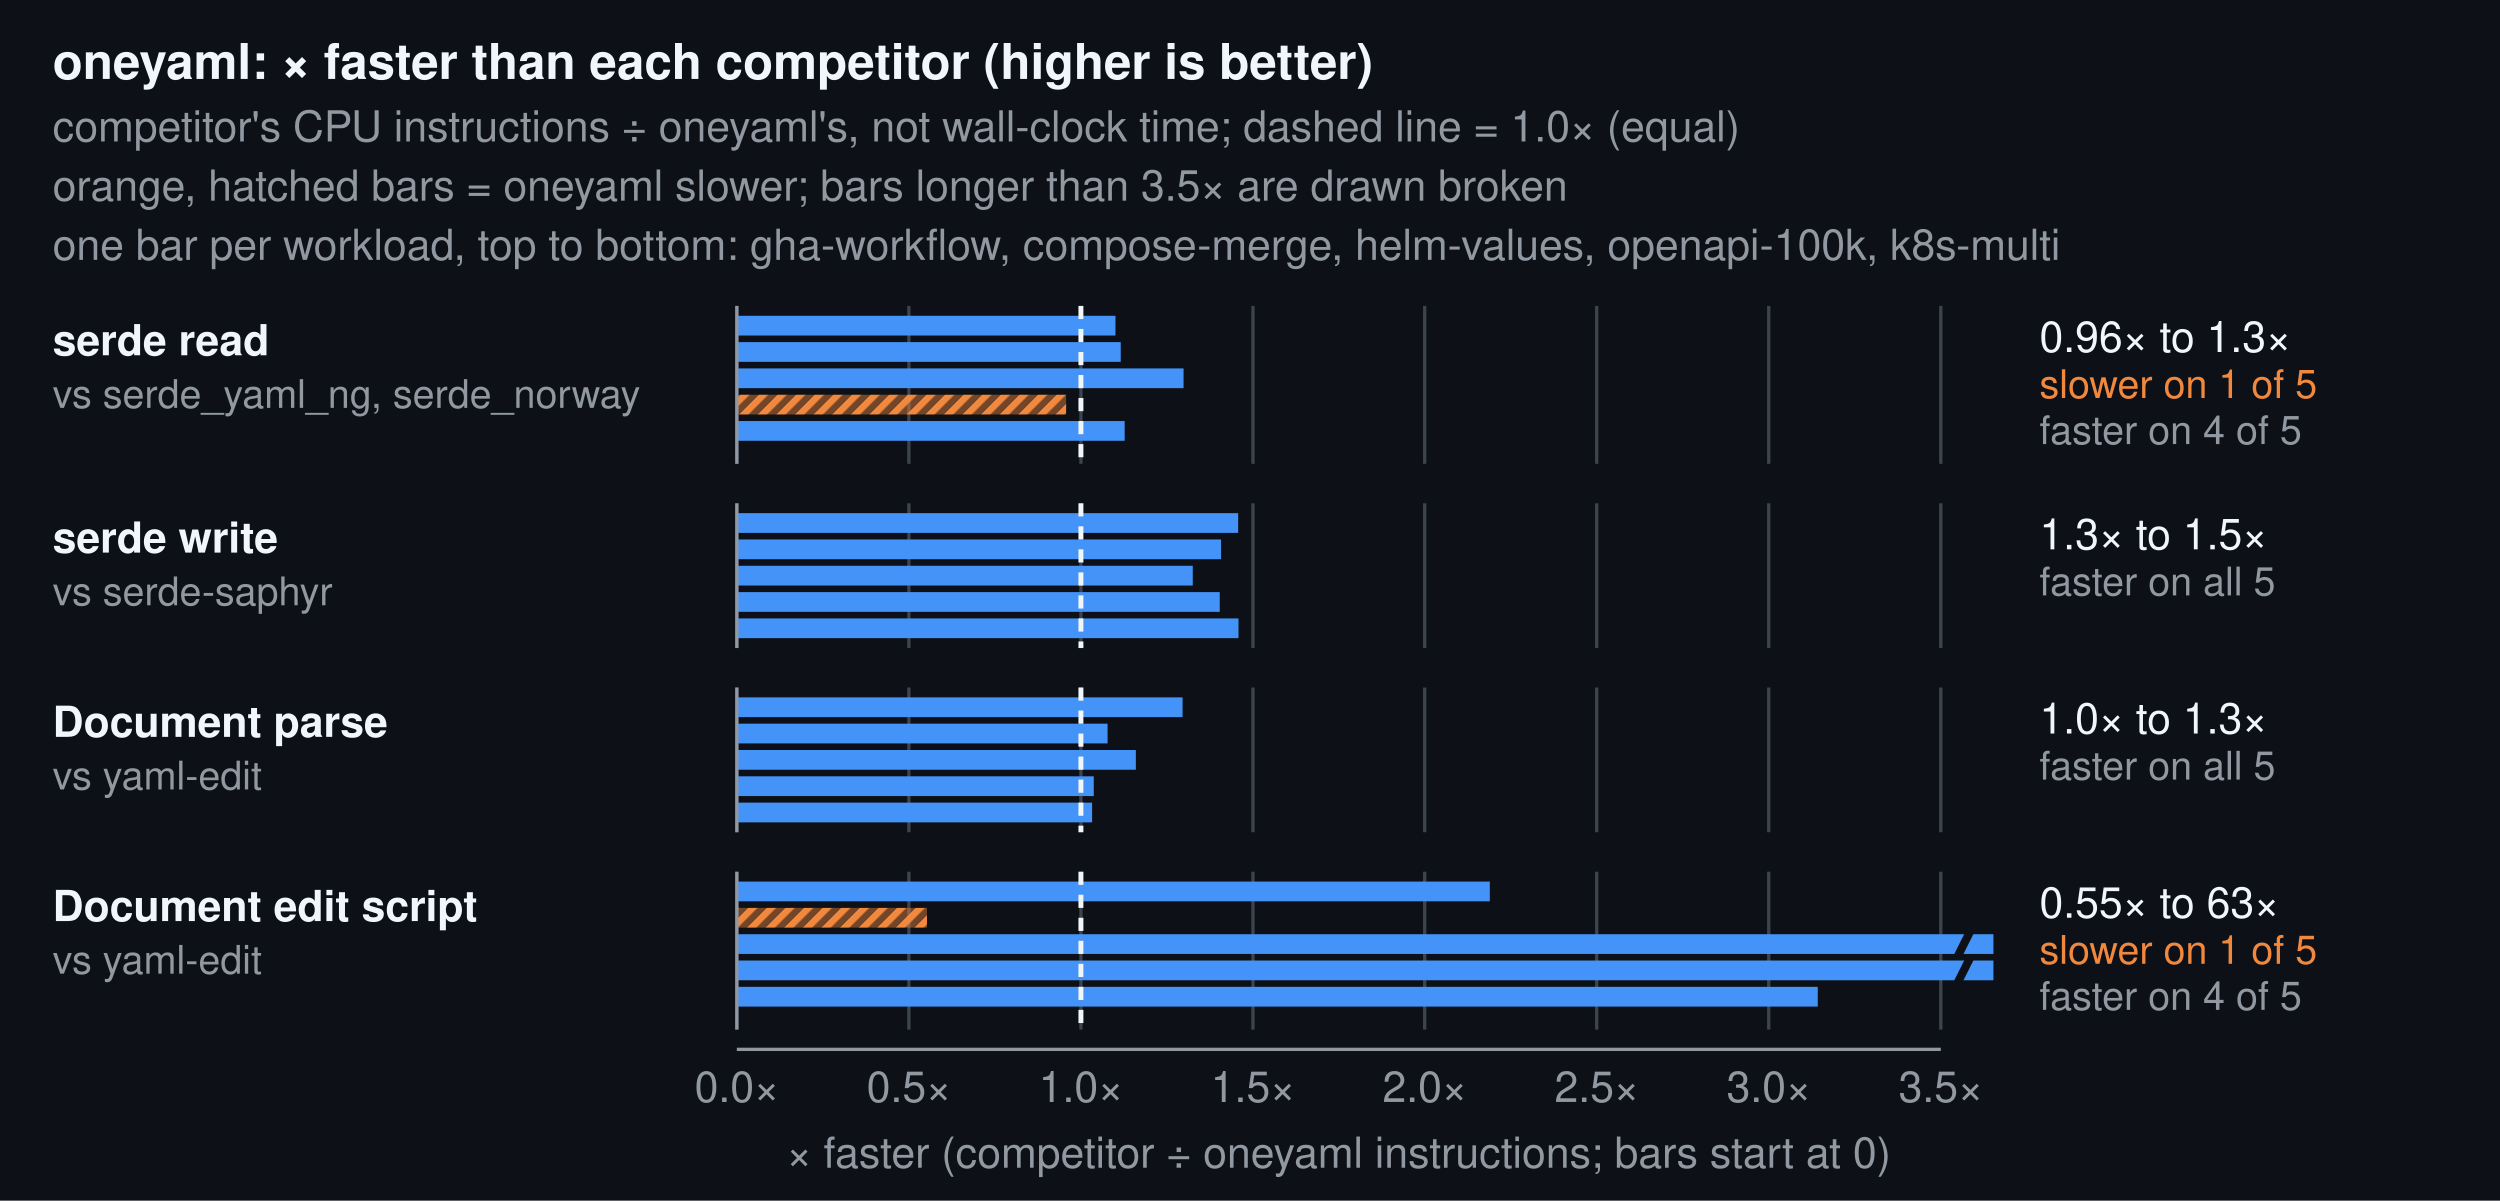
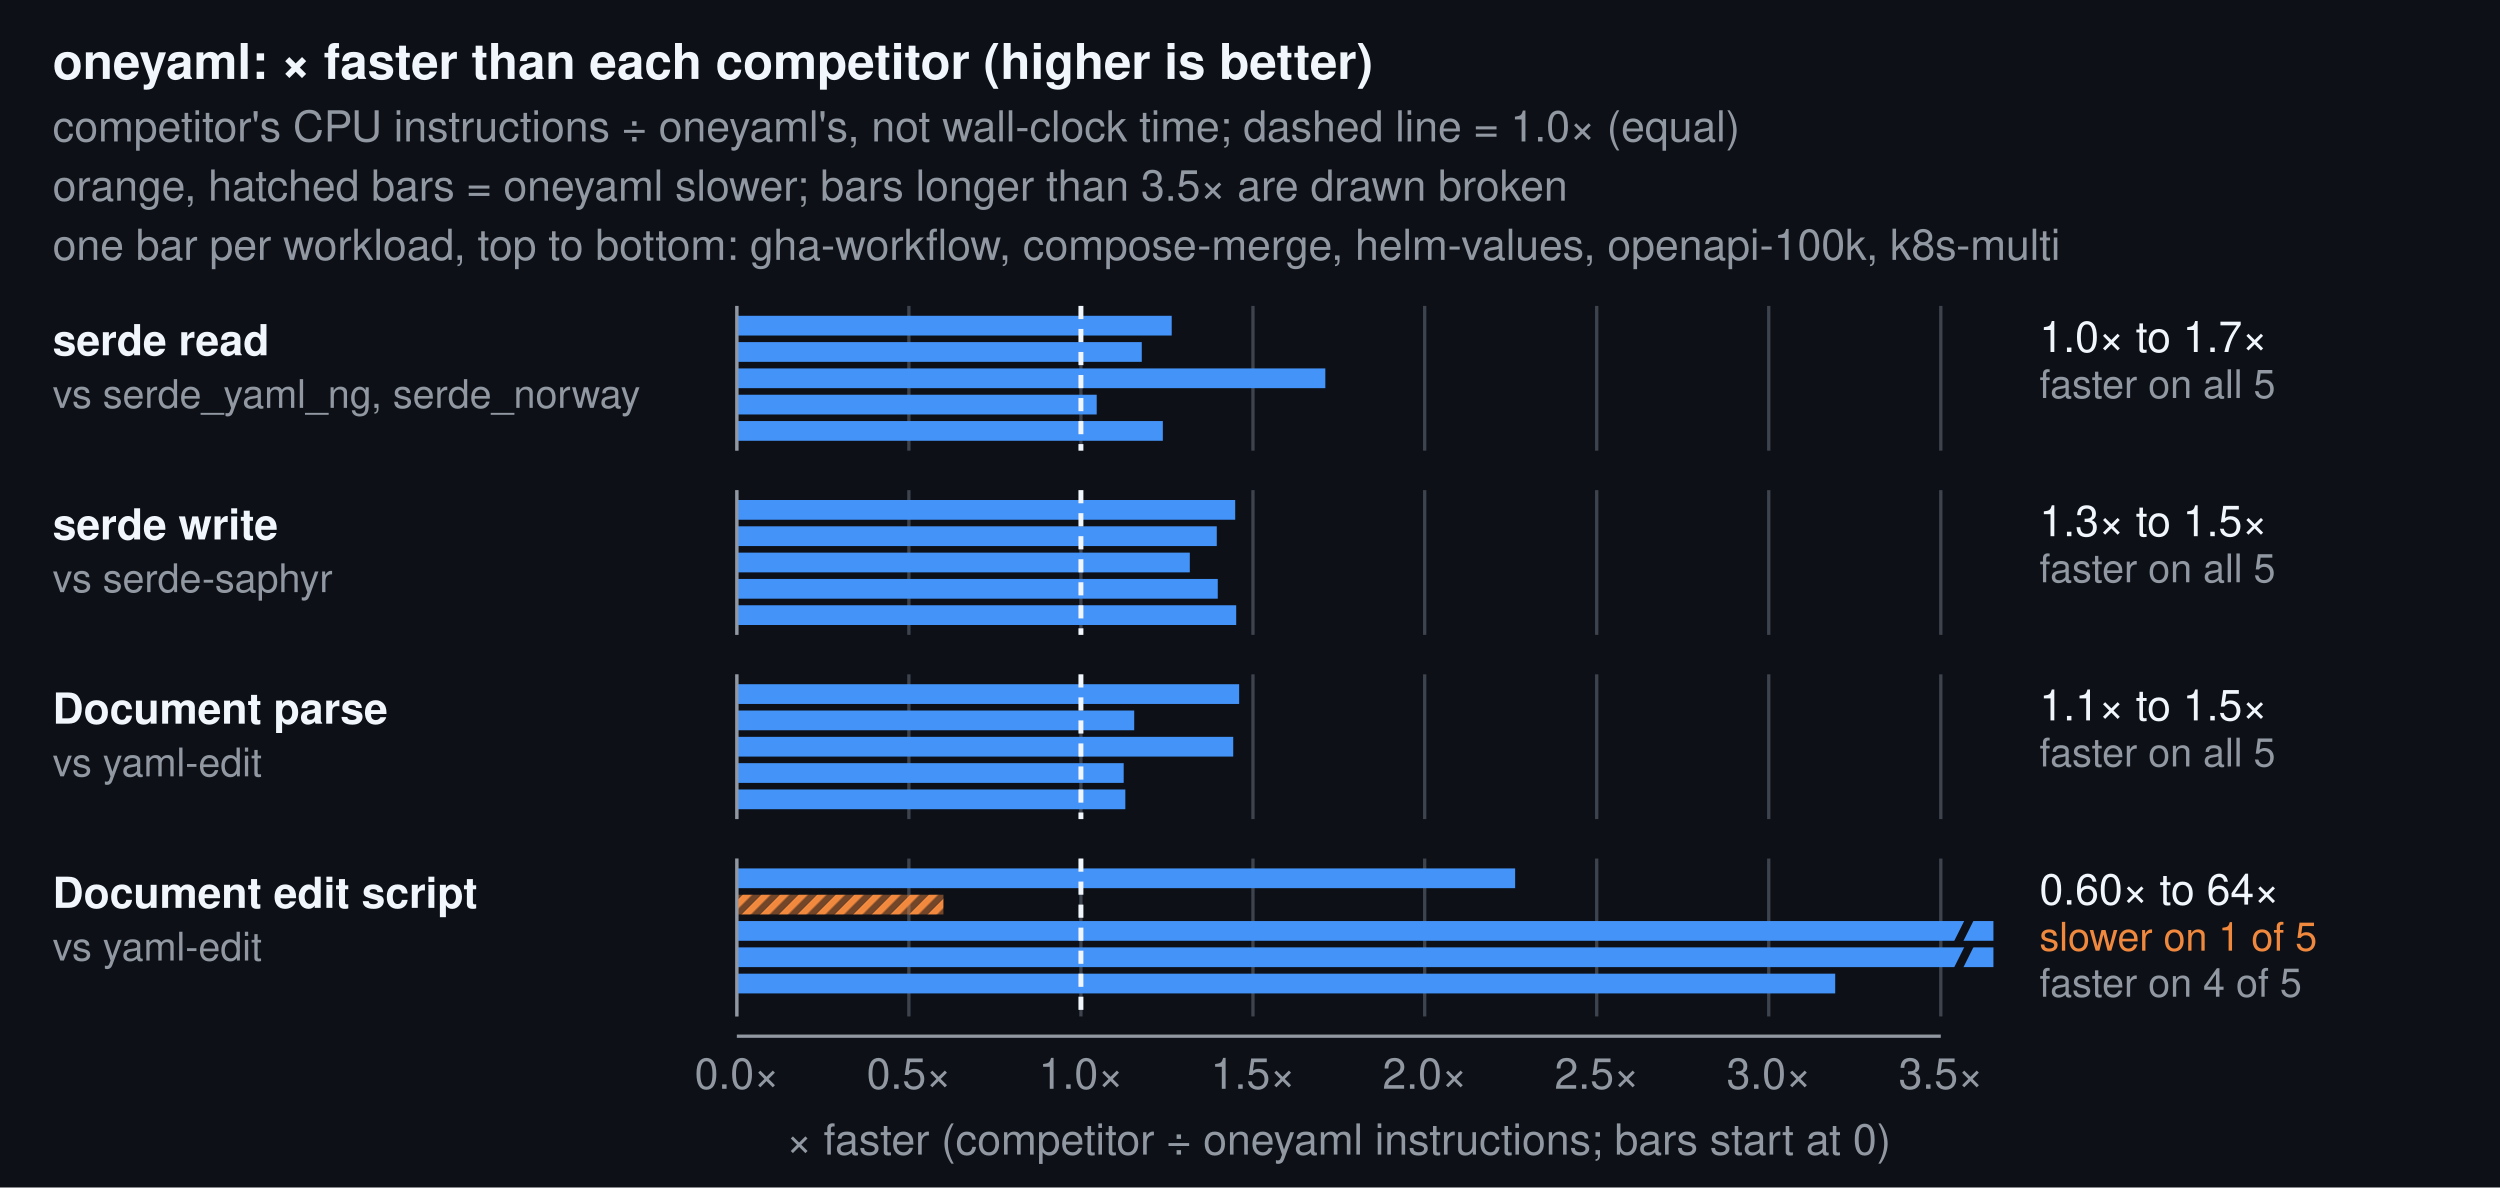
- <svg xmlns="http://www.w3.org/2000/svg" width="760" height="365" viewBox="0 0 760 365" role="img" aria-labelledby="title desc" font-family="system-ui, -apple-system, 'Segoe UI', Helvetica, Arial, sans-serif" font-size="13">
+ <svg xmlns="http://www.w3.org/2000/svg" width="760" height="361" viewBox="0 0 760 361" role="img" aria-labelledby="title desc" font-family="system-ui, -apple-system, 'Segoe UI', Helvetica, Arial, sans-serif" font-size="13">
  <defs>
    <pattern id="slower" width="4" height="4" patternUnits="userSpaceOnUse" patternTransform="rotate(45)">
      <rect width="4" height="4" fill="#f0883e" fill-opacity="0.45" />
      <rect width="2" height="4" fill="#f0883e" />
    </pattern>
  </defs>
  <rect width="100%" height="100%" fill="#0d1117" />
  <text x="16" y="24" fill="#f0f6fc" font-size="15" font-weight="600">oneyaml: × faster than each competitor (higher is better)</text>
  <text x="16" y="43" fill="#9198a1">competitor's CPU instructions ÷ oneyaml's, not wall-clock time; dashed line = 1.0× (equal)</text>
  <text x="16" y="61" fill="#9198a1">orange, hatched bars = oneyaml slower; bars longer than 3.5× are drawn broken</text>
  <text x="16" y="79" fill="#9198a1">one bar per workload, top to bottom: gha-workflow, compose-merge, helm-values, openapi-100k, k8s-multi</text>
  <text x="16" y="108.0" fill="#f0f6fc" font-weight="600">serde read</text>
  <text x="16" y="124.0" fill="#9198a1" font-size="12">vs serde_yaml_ng, serde_norway</text>
-   <line x1="224.0" y1="93.0" x2="224.0" y2="141.0" stroke="#3d444d" stroke-width="1" />
-   <line x1="276.3" y1="93.0" x2="276.3" y2="141.0" stroke="#3d444d" stroke-width="1" />
-   <line x1="328.6" y1="93.0" x2="328.6" y2="141.0" stroke="#3d444d" stroke-width="1" />
-   <line x1="380.9" y1="93.0" x2="380.9" y2="141.0" stroke="#3d444d" stroke-width="1" />
-   <line x1="433.1" y1="93.0" x2="433.1" y2="141.0" stroke="#3d444d" stroke-width="1" />
-   <line x1="485.4" y1="93.0" x2="485.4" y2="141.0" stroke="#3d444d" stroke-width="1" />
-   <line x1="537.7" y1="93.0" x2="537.7" y2="141.0" stroke="#3d444d" stroke-width="1" />
-   <line x1="590.0" y1="93.0" x2="590.0" y2="141.0" stroke="#3d444d" stroke-width="1" />
-   <rect x="224.0" y="96.0" width="115.1" height="6.0" fill="#4493f8" />
-   <rect x="224.0" y="104.0" width="116.7" height="6.0" fill="#4493f8" />
-   <rect x="224.0" y="112.0" width="135.8" height="6.0" fill="#4493f8" />
-   <rect x="224.0" y="120.0" width="100.1" height="6.0" fill="url(#slower)" />
-   <rect x="224.0" y="128.0" width="117.9" height="6.0" fill="#4493f8" />
-   <line x1="328.6" y1="93.0" x2="328.6" y2="141.0" stroke="#f0f6fc" stroke-width="1.5" stroke-dasharray="4 3" />
-   <line x1="224.0" y1="93.0" x2="224.0" y2="141.0" stroke="#9198a1" stroke-width="1" />
-   <text x="620.0" y="107.0" fill="#f0f6fc" font-size="13">0.96× to 1.3×</text>
-   <text x="620.0" y="121.0" fill="#f0883e" font-size="12">slower on 1 of 5</text>
-   <text x="620.0" y="135.0" fill="#9198a1" font-size="12">faster on 4 of 5</text>
-   <text x="16" y="168.0" fill="#f0f6fc" font-weight="600">serde write</text>
-   <text x="16" y="184.0" fill="#9198a1" font-size="12">vs serde-saphyr</text>
-   <line x1="224.0" y1="153.0" x2="224.0" y2="197.0" stroke="#3d444d" stroke-width="1" />
-   <line x1="276.3" y1="153.0" x2="276.3" y2="197.0" stroke="#3d444d" stroke-width="1" />
-   <line x1="328.6" y1="153.0" x2="328.6" y2="197.0" stroke="#3d444d" stroke-width="1" />
-   <line x1="380.9" y1="153.0" x2="380.9" y2="197.0" stroke="#3d444d" stroke-width="1" />
-   <line x1="433.1" y1="153.0" x2="433.1" y2="197.0" stroke="#3d444d" stroke-width="1" />
-   <line x1="485.4" y1="153.0" x2="485.4" y2="197.0" stroke="#3d444d" stroke-width="1" />
-   <line x1="537.7" y1="153.0" x2="537.7" y2="197.0" stroke="#3d444d" stroke-width="1" />
-   <line x1="590.0" y1="153.0" x2="590.0" y2="197.0" stroke="#3d444d" stroke-width="1" />
-   <rect x="224.0" y="156.0" width="152.4" height="6.0" fill="#4493f8" />
-   <rect x="224.0" y="164.0" width="147.2" height="6.0" fill="#4493f8" />
-   <rect x="224.0" y="172.0" width="138.6" height="6.0" fill="#4493f8" />
-   <rect x="224.0" y="180.0" width="146.8" height="6.0" fill="#4493f8" />
-   <rect x="224.0" y="188.0" width="152.5" height="6.0" fill="#4493f8" />
-   <line x1="328.6" y1="153.0" x2="328.6" y2="197.0" stroke="#f0f6fc" stroke-width="1.5" stroke-dasharray="4 3" />
-   <line x1="224.0" y1="153.0" x2="224.0" y2="197.0" stroke="#9198a1" stroke-width="1" />
-   <text x="620.0" y="167.0" fill="#f0f6fc" font-size="13">1.3× to 1.5×</text>
-   <text x="620.0" y="181.0" fill="#9198a1" font-size="12">faster on all 5</text>
-   <text x="16" y="224.0" fill="#f0f6fc" font-weight="600">Document parse</text>
-   <text x="16" y="240.0" fill="#9198a1" font-size="12">vs yaml-edit</text>
-   <line x1="224.0" y1="209.0" x2="224.0" y2="253.0" stroke="#3d444d" stroke-width="1" />
-   <line x1="276.3" y1="209.0" x2="276.3" y2="253.0" stroke="#3d444d" stroke-width="1" />
-   <line x1="328.6" y1="209.0" x2="328.6" y2="253.0" stroke="#3d444d" stroke-width="1" />
-   <line x1="380.9" y1="209.0" x2="380.9" y2="253.0" stroke="#3d444d" stroke-width="1" />
-   <line x1="433.1" y1="209.0" x2="433.1" y2="253.0" stroke="#3d444d" stroke-width="1" />
-   <line x1="485.4" y1="209.0" x2="485.4" y2="253.0" stroke="#3d444d" stroke-width="1" />
-   <line x1="537.7" y1="209.0" x2="537.7" y2="253.0" stroke="#3d444d" stroke-width="1" />
-   <line x1="590.0" y1="209.0" x2="590.0" y2="253.0" stroke="#3d444d" stroke-width="1" />
-   <rect x="224.0" y="212.0" width="135.5" height="6.0" fill="#4493f8" />
-   <rect x="224.0" y="220.0" width="112.7" height="6.0" fill="#4493f8" />
-   <rect x="224.0" y="228.0" width="121.3" height="6.0" fill="#4493f8" />
-   <rect x="224.0" y="236.0" width="108.5" height="6.0" fill="#4493f8" />
-   <rect x="224.0" y="244.0" width="108.0" height="6.0" fill="#4493f8" />
-   <line x1="328.6" y1="209.0" x2="328.6" y2="253.0" stroke="#f0f6fc" stroke-width="1.5" stroke-dasharray="4 3" />
-   <line x1="224.0" y1="209.0" x2="224.0" y2="253.0" stroke="#9198a1" stroke-width="1" />
-   <text x="620.0" y="223.0" fill="#f0f6fc" font-size="13">1.0× to 1.3×</text>
-   <text x="620.0" y="237.0" fill="#9198a1" font-size="12">faster on all 5</text>
-   <text x="16" y="280.0" fill="#f0f6fc" font-weight="600">Document edit script</text>
-   <text x="16" y="296.0" fill="#9198a1" font-size="12">vs yaml-edit</text>
-   <line x1="224.0" y1="265.0" x2="224.0" y2="313.0" stroke="#3d444d" stroke-width="1" />
-   <line x1="276.3" y1="265.0" x2="276.3" y2="313.0" stroke="#3d444d" stroke-width="1" />
-   <line x1="328.6" y1="265.0" x2="328.6" y2="313.0" stroke="#3d444d" stroke-width="1" />
-   <line x1="380.9" y1="265.0" x2="380.9" y2="313.0" stroke="#3d444d" stroke-width="1" />
-   <line x1="433.1" y1="265.0" x2="433.1" y2="313.0" stroke="#3d444d" stroke-width="1" />
-   <line x1="485.4" y1="265.0" x2="485.4" y2="313.0" stroke="#3d444d" stroke-width="1" />
-   <line x1="537.7" y1="265.0" x2="537.7" y2="313.0" stroke="#3d444d" stroke-width="1" />
-   <line x1="590.0" y1="265.0" x2="590.0" y2="313.0" stroke="#3d444d" stroke-width="1" />
-   <rect x="224.0" y="268.0" width="228.9" height="6.0" fill="#4493f8" />
-   <rect x="224.0" y="276.0" width="57.8" height="6.0" fill="url(#slower)" />
-   <rect x="224.0" y="284.0" width="382.0" height="6.0" fill="#4493f8" />
-   <line x1="595.0" y1="291.0" x2="599.0" y2="283.0" stroke="#0d1117" stroke-width="2.5" />
-   <rect x="224.0" y="292.0" width="382.0" height="6.0" fill="#4493f8" />
-   <line x1="595.0" y1="299.0" x2="599.0" y2="291.0" stroke="#0d1117" stroke-width="2.5" />
-   <rect x="224.0" y="300.0" width="328.6" height="6.0" fill="#4493f8" />
-   <line x1="328.6" y1="265.0" x2="328.6" y2="313.0" stroke="#f0f6fc" stroke-width="1.5" stroke-dasharray="4 3" />
-   <line x1="224.0" y1="265.0" x2="224.0" y2="313.0" stroke="#9198a1" stroke-width="1" />
-   <text x="620.0" y="279.0" fill="#f0f6fc" font-size="13">0.55× to 63×</text>
-   <text x="620.0" y="293.0" fill="#f0883e" font-size="12">slower on 1 of 5</text>
-   <text x="620.0" y="307.0" fill="#9198a1" font-size="12">faster on 4 of 5</text>
-   <text x="224.0" y="335.0" fill="#9198a1" text-anchor="middle">0.0×</text>
-   <text x="276.3" y="335.0" fill="#9198a1" text-anchor="middle">0.5×</text>
-   <text x="328.6" y="335.0" fill="#9198a1" text-anchor="middle">1.0×</text>
-   <text x="380.9" y="335.0" fill="#9198a1" text-anchor="middle">1.5×</text>
-   <text x="433.1" y="335.0" fill="#9198a1" text-anchor="middle">2.0×</text>
-   <text x="485.4" y="335.0" fill="#9198a1" text-anchor="middle">2.5×</text>
-   <text x="537.7" y="335.0" fill="#9198a1" text-anchor="middle">3.0×</text>
-   <text x="590.0" y="335.0" fill="#9198a1" text-anchor="middle">3.5×</text>
-   <text x="407.0" y="355.0" fill="#9198a1" text-anchor="middle">× faster (competitor ÷ oneyaml instructions; bars start at 0)</text>
-   <line x1="224.0" y1="319.0" x2="590.0" y2="319.0" stroke="#9198a1" stroke-width="1" />
+   <line x1="224.0" y1="93.0" x2="224.0" y2="137.0" stroke="#3d444d" stroke-width="1" />
+   <line x1="276.3" y1="93.0" x2="276.3" y2="137.0" stroke="#3d444d" stroke-width="1" />
+   <line x1="328.6" y1="93.0" x2="328.6" y2="137.0" stroke="#3d444d" stroke-width="1" />
+   <line x1="380.9" y1="93.0" x2="380.9" y2="137.0" stroke="#3d444d" stroke-width="1" />
+   <line x1="433.1" y1="93.0" x2="433.1" y2="137.0" stroke="#3d444d" stroke-width="1" />
+   <line x1="485.4" y1="93.0" x2="485.4" y2="137.0" stroke="#3d444d" stroke-width="1" />
+   <line x1="537.7" y1="93.0" x2="537.7" y2="137.0" stroke="#3d444d" stroke-width="1" />
+   <line x1="590.0" y1="93.0" x2="590.0" y2="137.0" stroke="#3d444d" stroke-width="1" />
+   <rect x="224.0" y="96.0" width="132.2" height="6.0" fill="#4493f8" />
+   <rect x="224.0" y="104.0" width="123.1" height="6.0" fill="#4493f8" />
+   <rect x="224.0" y="112.0" width="178.9" height="6.0" fill="#4493f8" />
+   <rect x="224.0" y="120.0" width="109.4" height="6.0" fill="#4493f8" />
+   <rect x="224.0" y="128.0" width="129.5" height="6.0" fill="#4493f8" />
+   <line x1="328.6" y1="93.0" x2="328.6" y2="137.0" stroke="#f0f6fc" stroke-width="1.5" stroke-dasharray="4 3" />
+   <line x1="224.0" y1="93.0" x2="224.0" y2="137.0" stroke="#9198a1" stroke-width="1" />
+   <text x="620.0" y="107.0" fill="#f0f6fc" font-size="13">1.0× to 1.7×</text>
+   <text x="620.0" y="121.0" fill="#9198a1" font-size="12">faster on all 5</text>
+   <text x="16" y="164.0" fill="#f0f6fc" font-weight="600">serde write</text>
+   <text x="16" y="180.0" fill="#9198a1" font-size="12">vs serde-saphyr</text>
+   <line x1="224.0" y1="149.0" x2="224.0" y2="193.0" stroke="#3d444d" stroke-width="1" />
+   <line x1="276.3" y1="149.0" x2="276.3" y2="193.0" stroke="#3d444d" stroke-width="1" />
+   <line x1="328.6" y1="149.0" x2="328.6" y2="193.0" stroke="#3d444d" stroke-width="1" />
+   <line x1="380.9" y1="149.0" x2="380.9" y2="193.0" stroke="#3d444d" stroke-width="1" />
+   <line x1="433.1" y1="149.0" x2="433.1" y2="193.0" stroke="#3d444d" stroke-width="1" />
+   <line x1="485.4" y1="149.0" x2="485.4" y2="193.0" stroke="#3d444d" stroke-width="1" />
+   <line x1="537.7" y1="149.0" x2="537.7" y2="193.0" stroke="#3d444d" stroke-width="1" />
+   <line x1="590.0" y1="149.0" x2="590.0" y2="193.0" stroke="#3d444d" stroke-width="1" />
+   <rect x="224.0" y="152.0" width="151.5" height="6.0" fill="#4493f8" />
+   <rect x="224.0" y="160.0" width="145.9" height="6.0" fill="#4493f8" />
+   <rect x="224.0" y="168.0" width="137.7" height="6.0" fill="#4493f8" />
+   <rect x="224.0" y="176.0" width="146.2" height="6.0" fill="#4493f8" />
+   <rect x="224.0" y="184.0" width="151.8" height="6.0" fill="#4493f8" />
+   <line x1="328.6" y1="149.0" x2="328.6" y2="193.0" stroke="#f0f6fc" stroke-width="1.5" stroke-dasharray="4 3" />
+   <line x1="224.0" y1="149.0" x2="224.0" y2="193.0" stroke="#9198a1" stroke-width="1" />
+   <text x="620.0" y="163.0" fill="#f0f6fc" font-size="13">1.3× to 1.5×</text>
+   <text x="620.0" y="177.0" fill="#9198a1" font-size="12">faster on all 5</text>
+   <text x="16" y="220.0" fill="#f0f6fc" font-weight="600">Document parse</text>
+   <text x="16" y="236.0" fill="#9198a1" font-size="12">vs yaml-edit</text>
+   <line x1="224.0" y1="205.0" x2="224.0" y2="249.0" stroke="#3d444d" stroke-width="1" />
+   <line x1="276.3" y1="205.0" x2="276.3" y2="249.0" stroke="#3d444d" stroke-width="1" />
+   <line x1="328.6" y1="205.0" x2="328.6" y2="249.0" stroke="#3d444d" stroke-width="1" />
+   <line x1="380.9" y1="205.0" x2="380.9" y2="249.0" stroke="#3d444d" stroke-width="1" />
+   <line x1="433.1" y1="205.0" x2="433.1" y2="249.0" stroke="#3d444d" stroke-width="1" />
+   <line x1="485.4" y1="205.0" x2="485.4" y2="249.0" stroke="#3d444d" stroke-width="1" />
+   <line x1="537.7" y1="205.0" x2="537.7" y2="249.0" stroke="#3d444d" stroke-width="1" />
+   <line x1="590.0" y1="205.0" x2="590.0" y2="249.0" stroke="#3d444d" stroke-width="1" />
+   <rect x="224.0" y="208.0" width="152.7" height="6.0" fill="#4493f8" />
+   <rect x="224.0" y="216.0" width="120.8" height="6.0" fill="#4493f8" />
+   <rect x="224.0" y="224.0" width="150.9" height="6.0" fill="#4493f8" />
+   <rect x="224.0" y="232.0" width="117.6" height="6.0" fill="#4493f8" />
+   <rect x="224.0" y="240.0" width="118.1" height="6.0" fill="#4493f8" />
+   <line x1="328.6" y1="205.0" x2="328.6" y2="249.0" stroke="#f0f6fc" stroke-width="1.5" stroke-dasharray="4 3" />
+   <line x1="224.0" y1="205.0" x2="224.0" y2="249.0" stroke="#9198a1" stroke-width="1" />
+   <text x="620.0" y="219.0" fill="#f0f6fc" font-size="13">1.1× to 1.5×</text>
+   <text x="620.0" y="233.0" fill="#9198a1" font-size="12">faster on all 5</text>
+   <text x="16" y="276.0" fill="#f0f6fc" font-weight="600">Document edit script</text>
+   <text x="16" y="292.0" fill="#9198a1" font-size="12">vs yaml-edit</text>
+   <line x1="224.0" y1="261.0" x2="224.0" y2="309.0" stroke="#3d444d" stroke-width="1" />
+   <line x1="276.3" y1="261.0" x2="276.3" y2="309.0" stroke="#3d444d" stroke-width="1" />
+   <line x1="328.6" y1="261.0" x2="328.6" y2="309.0" stroke="#3d444d" stroke-width="1" />
+   <line x1="380.9" y1="261.0" x2="380.9" y2="309.0" stroke="#3d444d" stroke-width="1" />
+   <line x1="433.1" y1="261.0" x2="433.1" y2="309.0" stroke="#3d444d" stroke-width="1" />
+   <line x1="485.4" y1="261.0" x2="485.4" y2="309.0" stroke="#3d444d" stroke-width="1" />
+   <line x1="537.7" y1="261.0" x2="537.7" y2="309.0" stroke="#3d444d" stroke-width="1" />
+   <line x1="590.0" y1="261.0" x2="590.0" y2="309.0" stroke="#3d444d" stroke-width="1" />
+   <rect x="224.0" y="264.0" width="236.6" height="6.0" fill="#4493f8" />
+   <rect x="224.0" y="272.0" width="62.8" height="6.0" fill="url(#slower)" />
+   <rect x="224.0" y="280.0" width="382.0" height="6.0" fill="#4493f8" />
+   <line x1="595.0" y1="287.0" x2="599.0" y2="279.0" stroke="#0d1117" stroke-width="2.5" />
+   <rect x="224.0" y="288.0" width="382.0" height="6.0" fill="#4493f8" />
+   <line x1="595.0" y1="295.0" x2="599.0" y2="287.0" stroke="#0d1117" stroke-width="2.5" />
+   <rect x="224.0" y="296.0" width="333.9" height="6.0" fill="#4493f8" />
+   <line x1="328.6" y1="261.0" x2="328.6" y2="309.0" stroke="#f0f6fc" stroke-width="1.5" stroke-dasharray="4 3" />
+   <line x1="224.0" y1="261.0" x2="224.0" y2="309.0" stroke="#9198a1" stroke-width="1" />
+   <text x="620.0" y="275.0" fill="#f0f6fc" font-size="13">0.60× to 64×</text>
+   <text x="620.0" y="289.0" fill="#f0883e" font-size="12">slower on 1 of 5</text>
+   <text x="620.0" y="303.0" fill="#9198a1" font-size="12">faster on 4 of 5</text>
+   <text x="224.0" y="331.0" fill="#9198a1" text-anchor="middle">0.0×</text>
+   <text x="276.3" y="331.0" fill="#9198a1" text-anchor="middle">0.5×</text>
+   <text x="328.6" y="331.0" fill="#9198a1" text-anchor="middle">1.0×</text>
+   <text x="380.9" y="331.0" fill="#9198a1" text-anchor="middle">1.5×</text>
+   <text x="433.1" y="331.0" fill="#9198a1" text-anchor="middle">2.0×</text>
+   <text x="485.4" y="331.0" fill="#9198a1" text-anchor="middle">2.5×</text>
+   <text x="537.7" y="331.0" fill="#9198a1" text-anchor="middle">3.0×</text>
+   <text x="590.0" y="331.0" fill="#9198a1" text-anchor="middle">3.5×</text>
+   <text x="407.0" y="351.0" fill="#9198a1" text-anchor="middle">× faster (competitor ÷ oneyaml instructions; bars start at 0)</text>
+   <line x1="224.0" y1="315.0" x2="590.0" y2="315.0" stroke="#9198a1" stroke-width="1" />
</svg>
